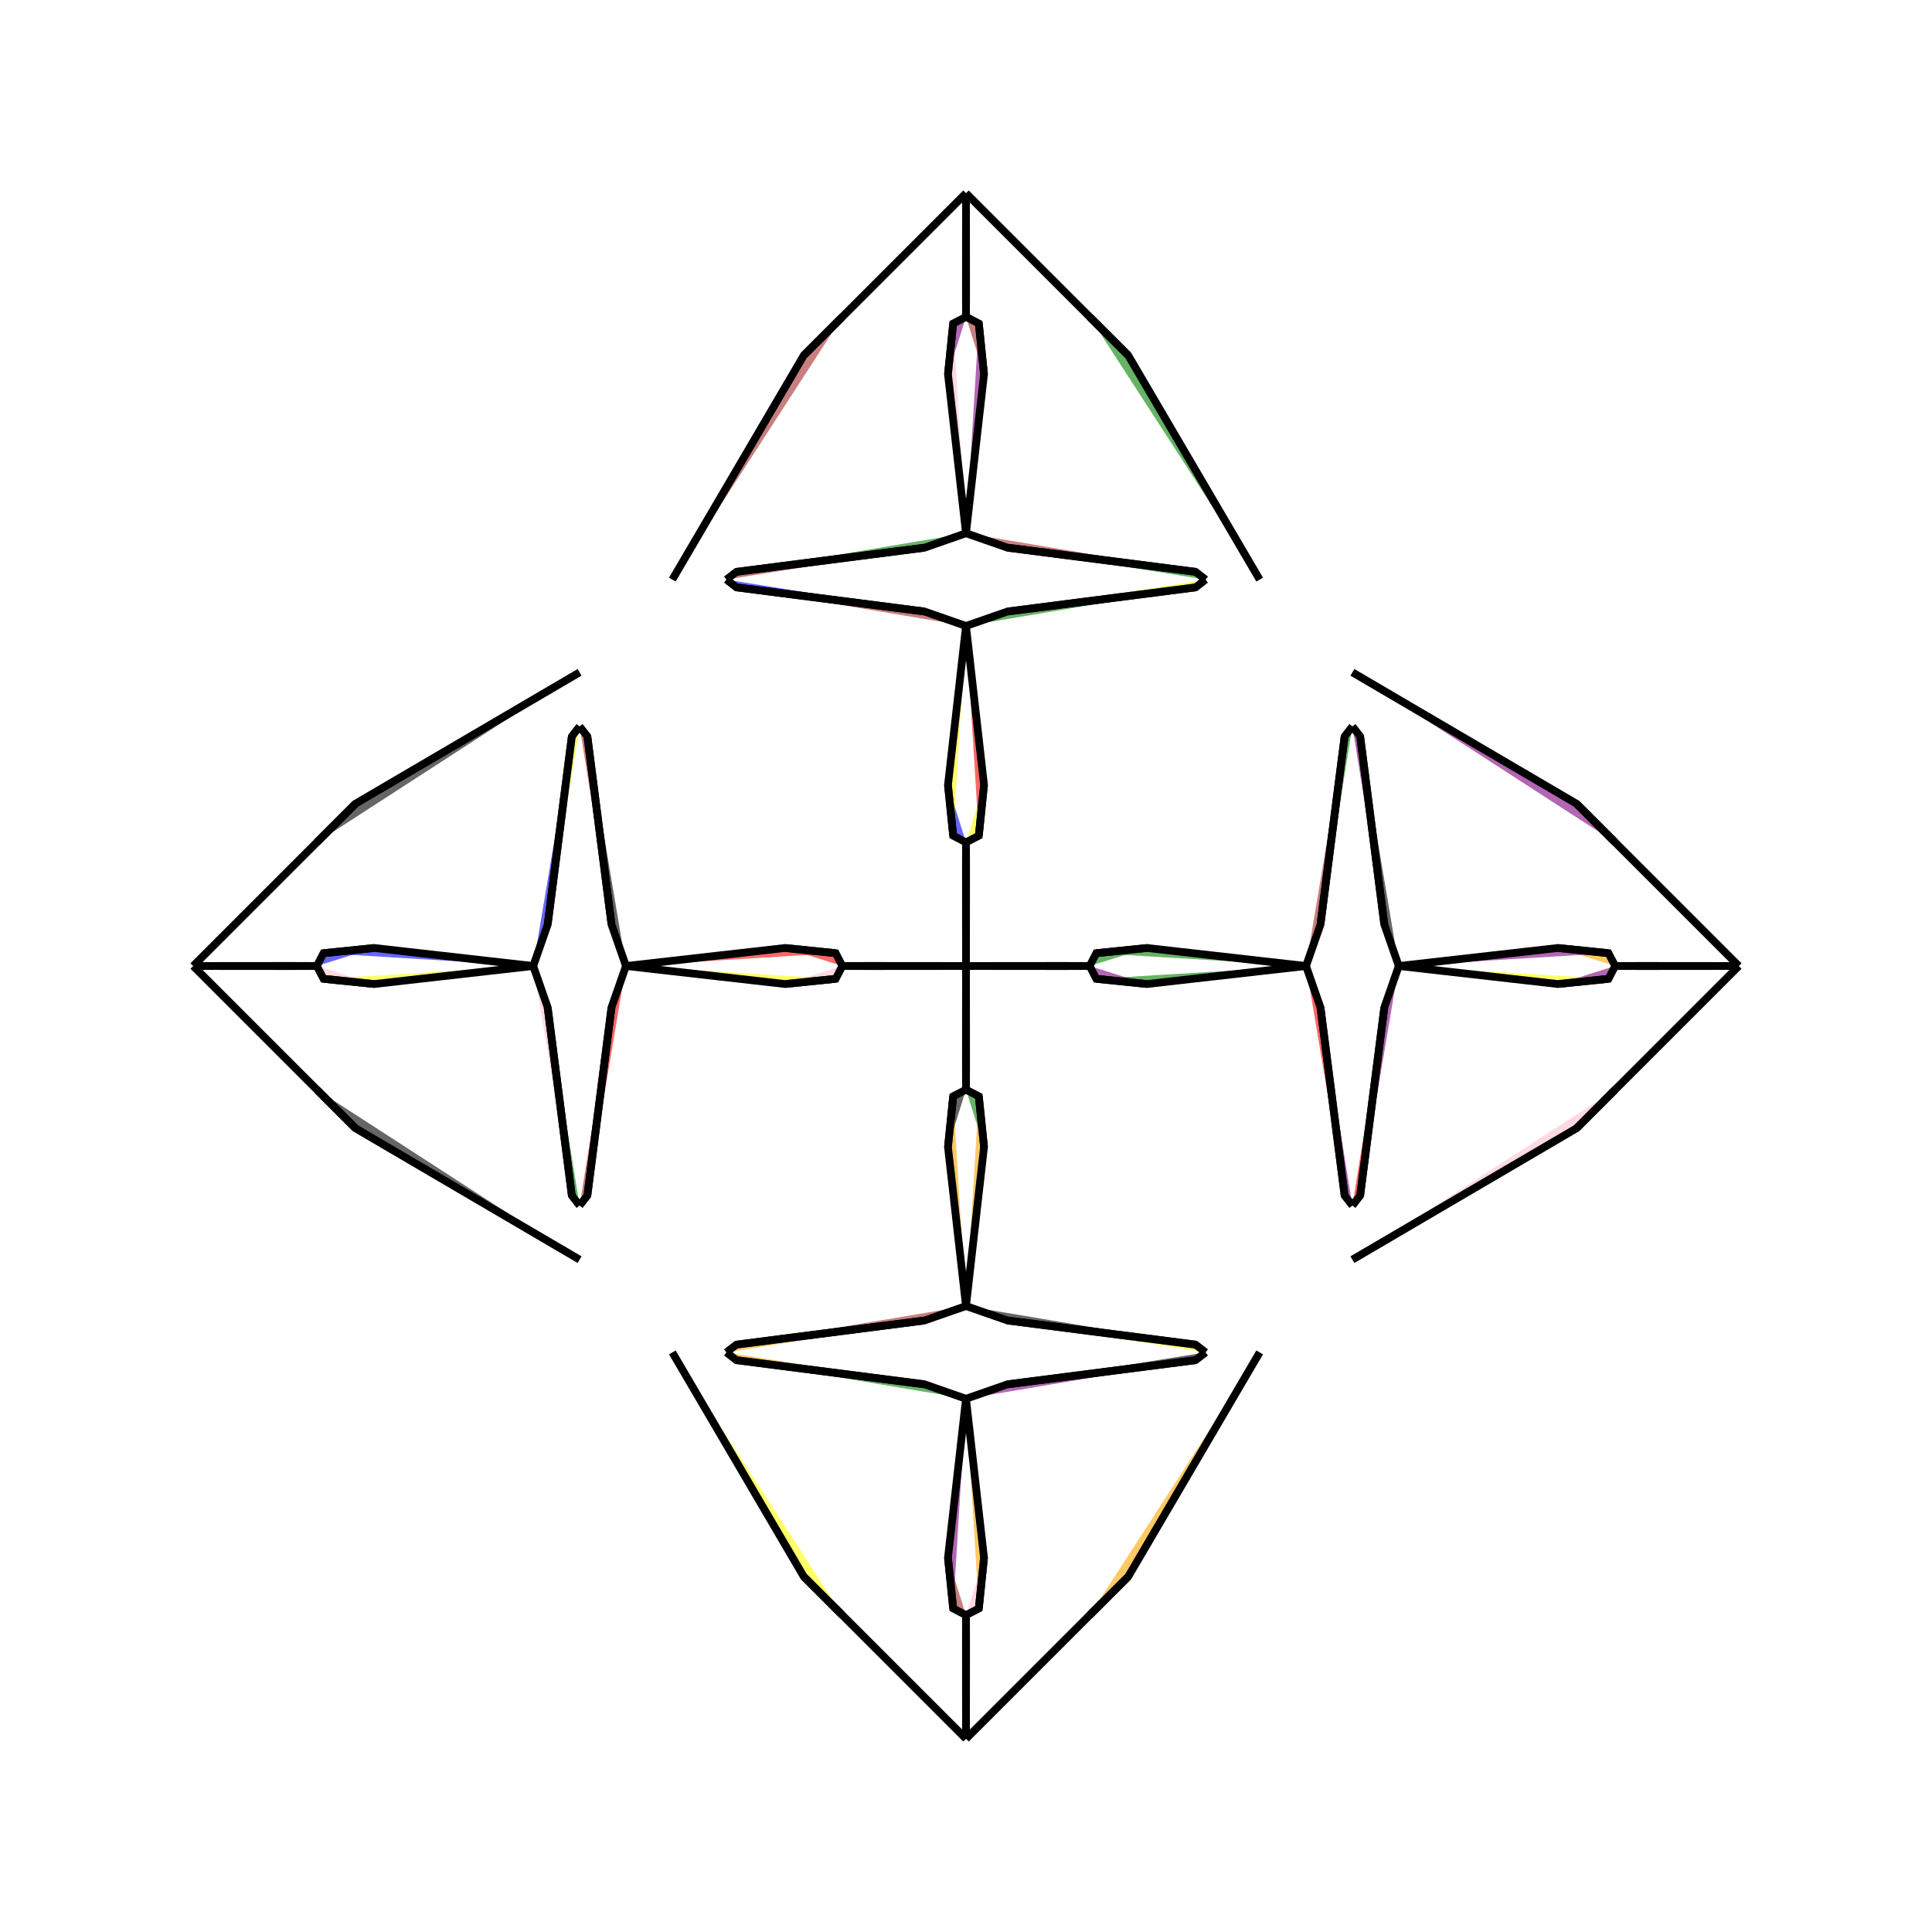
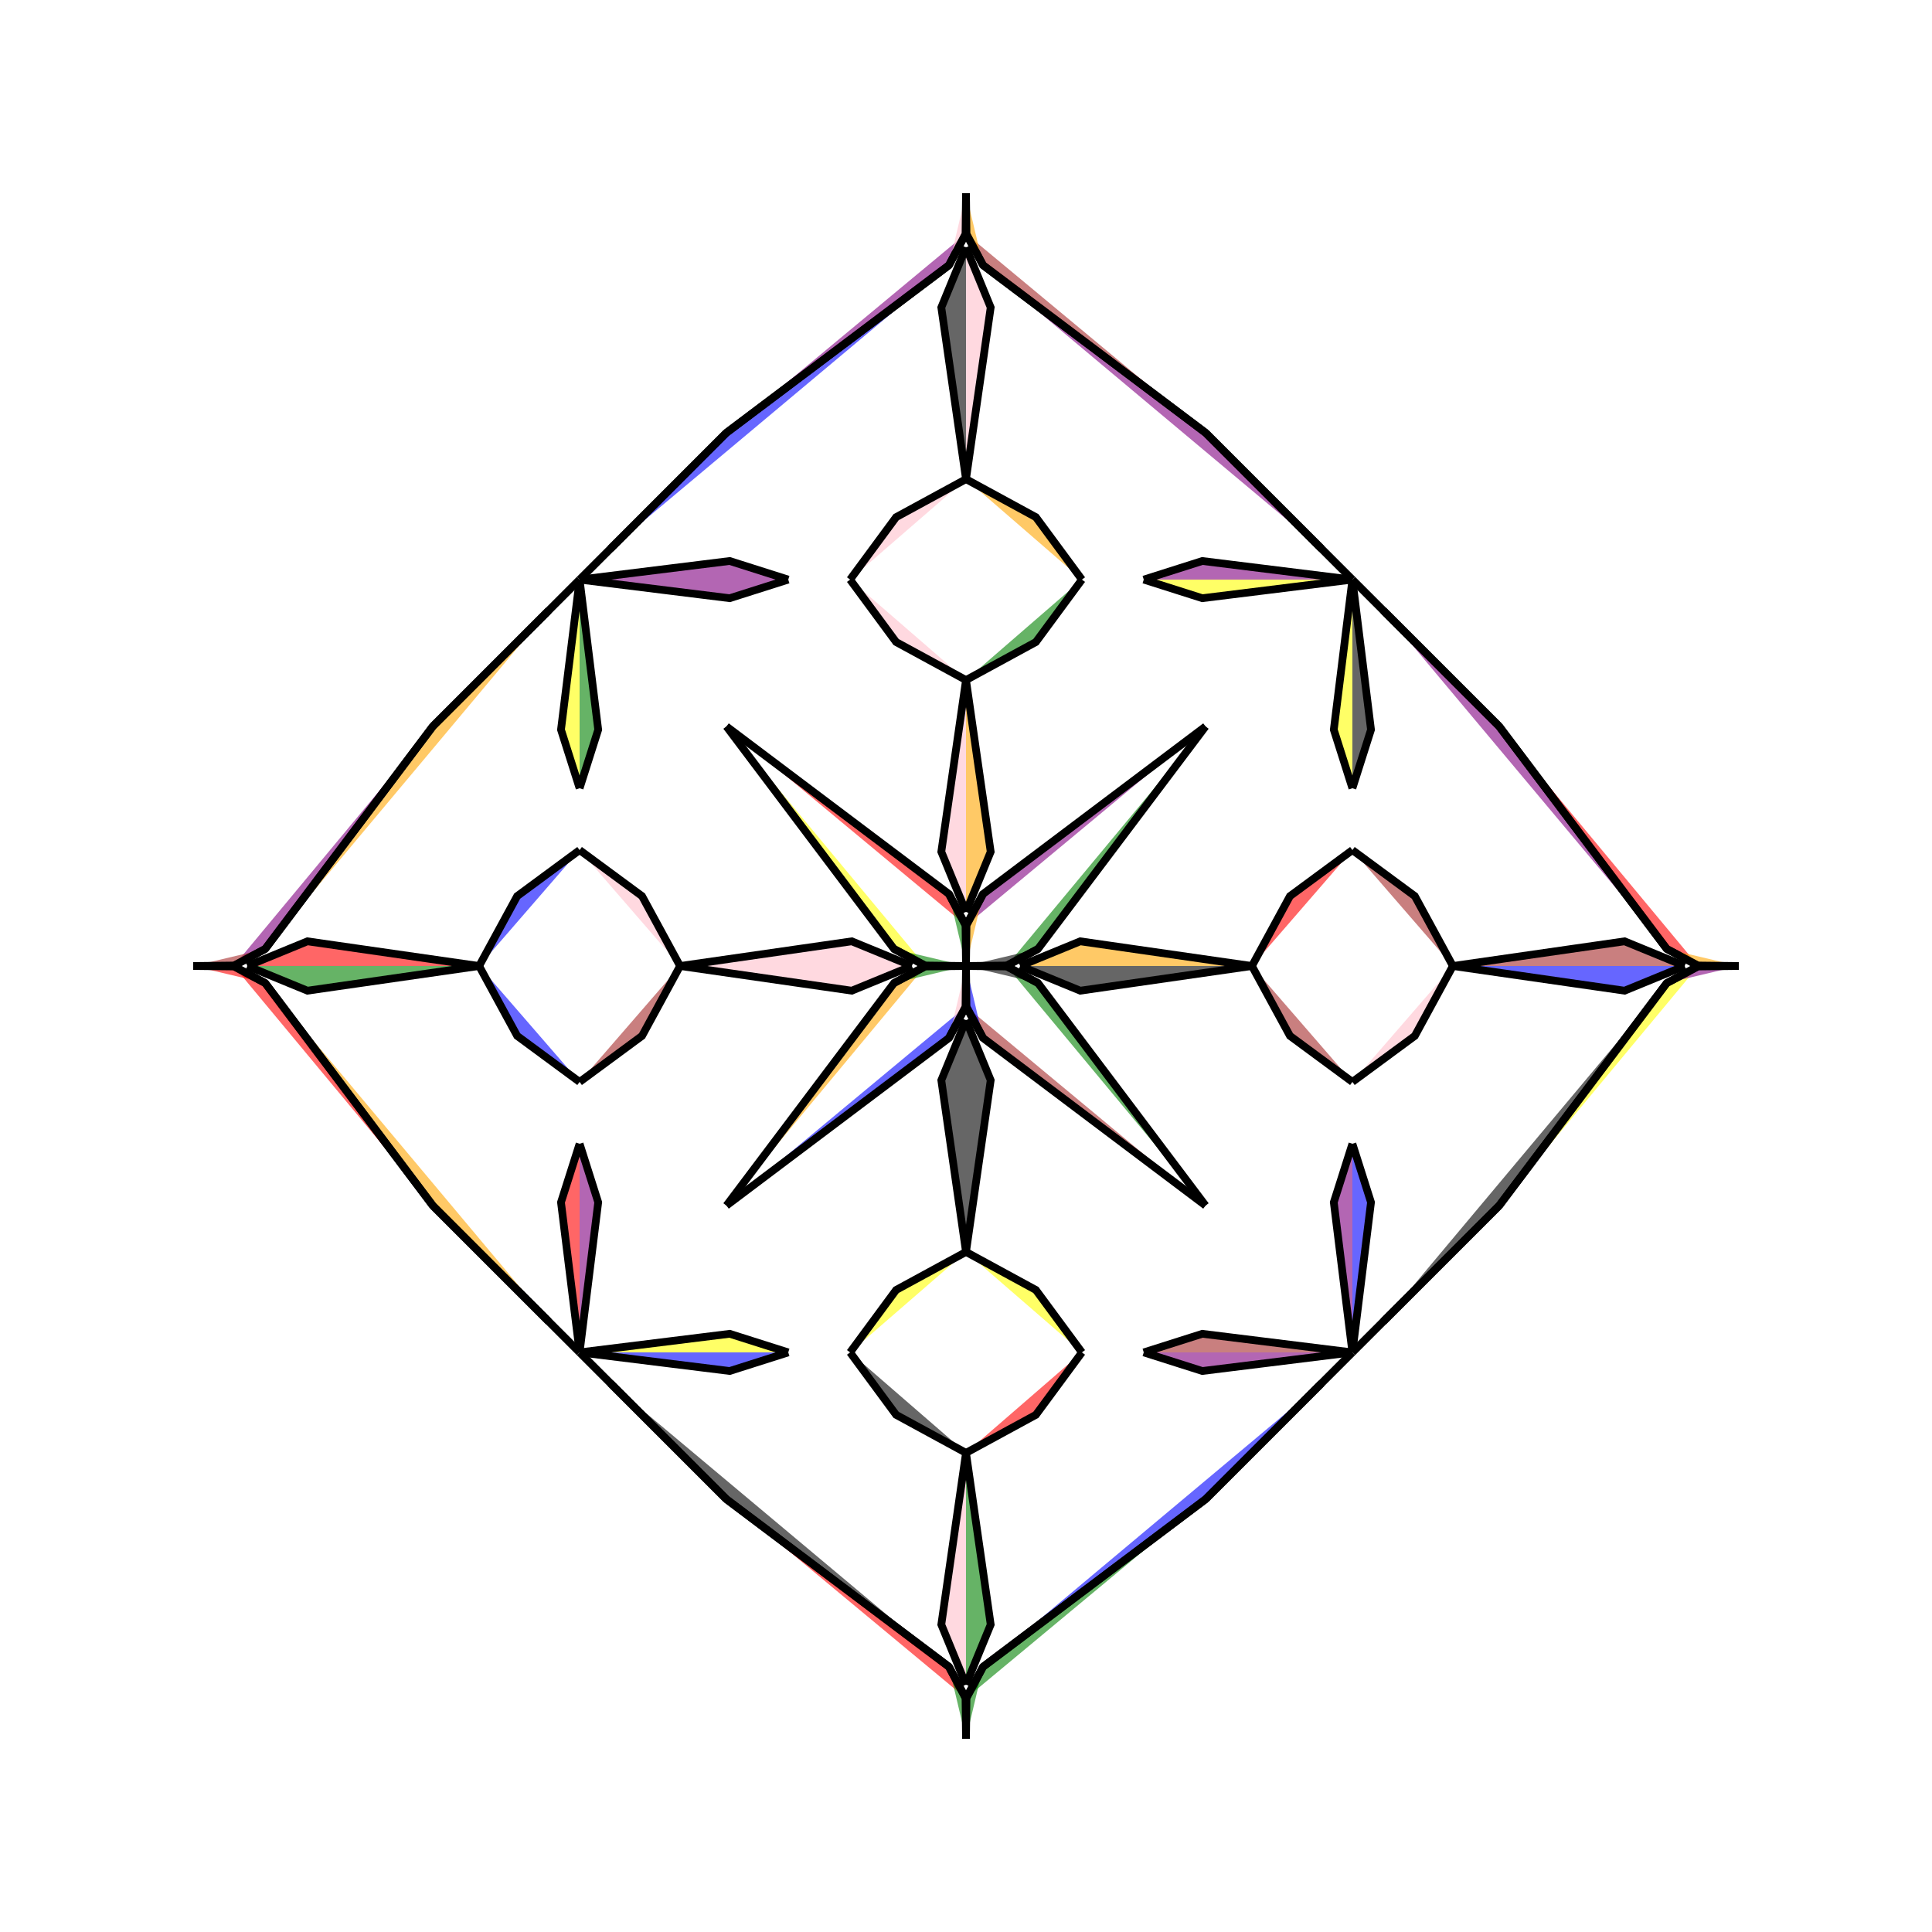
<svg xmlns="http://www.w3.org/2000/svg" width="250" height="250" viewBox="-125.0 -125.0 250 250">
  <defs>
</defs>
-   <path d="M0.0,-0.0 L12.574,-0.012 L16.0,-0.0" fill="yellow" fill-opacity="0.6" stroke="black" stroke-width="1" />
-   <path d="M0.0,-0.0 L12.574,0.012 L16.0,-0.0" fill="orange" fill-opacity="0.6" stroke="black" stroke-width="1" />
-   <path d="M21.0,79.0 L16.0,84.0 L0.0,100.0" fill="yellow" fill-opacity="0.6" stroke="black" stroke-width="1" />
-   <path d="M21.0,-79.0 L16.0,-84.0 L0.0,-100.0" fill="purple" fill-opacity="0.6" stroke="black" stroke-width="1" />
-   <path d="M16.0,-0.0 L16.86,-1.659 L23.435,-2.331" fill="green" fill-opacity="0.6" stroke="black" stroke-width="1" />
-   <path d="M16.0,-0.0 L16.86,1.659 L23.435,2.331" fill="purple" fill-opacity="0.6" stroke="black" stroke-width="1" />
-   <path d="M16.86,-1.659 L23.435,-2.331 L44.0,-0.0" fill="green" fill-opacity="0.6" stroke="black" stroke-width="1" />
-   <path d="M16.86,1.659 L23.435,2.331 L44.0,-0.0" fill="green" fill-opacity="0.6" stroke="black" stroke-width="1" />
-   <path d="M44.0,-0.0 L45.867,-5.358 L48.998,-29.712" fill="brown" fill-opacity="0.6" stroke="black" stroke-width="1" />
-   <path d="M44.0,-0.0 L45.867,5.358 L48.998,29.712" fill="red" fill-opacity="0.6" stroke="black" stroke-width="1" />
-   <path d="M45.867,-5.358 L48.998,-29.712 L50.0,-31.0" fill="green" fill-opacity="0.6" stroke="black" stroke-width="1" />
-   <path d="M45.867,5.358 L48.998,29.712 L50.0,31.0" fill="purple" fill-opacity="0.6" stroke="black" stroke-width="1" />
-   <path d="M38.0,50.0 L21.0,79.0 L16.0,84.0" fill="orange" fill-opacity="0.6" stroke="black" stroke-width="1" />
-   <path d="M38.0,-50.0 L21.0,-79.0 L16.0,-84.0" fill="green" fill-opacity="0.6" stroke="black" stroke-width="1" />
-   <path d="M0.0,-0.0 L-12.574,-0.012 L-16.0,-0.0" fill="orange" fill-opacity="0.6" stroke="black" stroke-width="1" />
-   <path d="M0.0,-0.0 L-12.574,0.012 L-16.0,-0.0" fill="purple" fill-opacity="0.6" stroke="black" stroke-width="1" />
-   <path d="M-21.0,79.0 L-16.0,84.0 L0.0,100.0" fill="purple" fill-opacity="0.6" stroke="black" stroke-width="1" />
-   <path d="M-21.0,-79.0 L-16.0,-84.0 L0.0,-100.0" fill="yellow" fill-opacity="0.6" stroke="black" stroke-width="1" />
-   <path d="M-16.0,-0.0 L-16.86,-1.659 L-23.435,-2.331" fill="red" fill-opacity="0.6" stroke="black" stroke-width="1" />
-   <path d="M-16.0,-0.0 L-16.86,1.659 L-23.435,2.331" fill="pink" fill-opacity="0.6" stroke="black" stroke-width="1" />
-   <path d="M-16.86,-1.659 L-23.435,-2.331 L-44.0,-0.0" fill="red" fill-opacity="0.6" stroke="black" stroke-width="1" />
-   <path d="M-16.86,1.659 L-23.435,2.331 L-44.0,-0.0" fill="yellow" fill-opacity="0.6" stroke="black" stroke-width="1" />
-   <path d="M-44.0,-0.0 L-45.867,-5.358 L-48.998,-29.712" fill="black" fill-opacity="0.6" stroke="black" stroke-width="1" />
-   <path d="M-44.0,-0.0 L-45.867,5.358 L-48.998,29.712" fill="red" fill-opacity="0.6" stroke="black" stroke-width="1" />
-   <path d="M-45.867,-5.358 L-48.998,-29.712 L-50.0,-31.0" fill="brown" fill-opacity="0.6" stroke="black" stroke-width="1" />
-   <path d="M-45.867,5.358 L-48.998,29.712 L-50.0,31.0" fill="brown" fill-opacity="0.6" stroke="black" stroke-width="1" />
-   <path d="M-38.0,50.0 L-21.0,79.0 L-16.0,84.0" fill="yellow" fill-opacity="0.6" stroke="black" stroke-width="1" />
-   <path d="M-38.0,-50.0 L-21.0,-79.0 L-16.0,-84.0" fill="brown" fill-opacity="0.6" stroke="black" stroke-width="1" />
-   <path d="M100.0,-0.0 L87.426,0.012 L84.0,-0.0" fill="blue" fill-opacity="0.6" stroke="black" stroke-width="1" />
-   <path d="M100.0,-0.0 L87.426,-0.012 L84.0,-0.0" fill="yellow" fill-opacity="0.6" stroke="black" stroke-width="1" />
-   <path d="M79.0,21.0 L84.0,16.0 L100.0,-0.0" fill="orange" fill-opacity="0.6" stroke="black" stroke-width="1" />
-   <path d="M79.0,-21.0 L84.0,-16.0 L100.0,-0.0" fill="red" fill-opacity="0.6" stroke="black" stroke-width="1" />
-   <path d="M84.0,-0.0 L83.14,1.659 L76.565,2.331" fill="purple" fill-opacity="0.6" stroke="black" stroke-width="1" />
-   <path d="M84.0,-0.0 L83.14,-1.659 L76.565,-2.331" fill="orange" fill-opacity="0.6" stroke="black" stroke-width="1" />
-   <path d="M83.14,1.659 L76.565,2.331 L56.0,-0.0" fill="yellow" fill-opacity="0.6" stroke="black" stroke-width="1" />
-   <path d="M83.14,-1.659 L76.565,-2.331 L56.0,-0.0" fill="purple" fill-opacity="0.6" stroke="black" stroke-width="1" />
-   <path d="M56.0,-0.0 L54.133,5.358 L51.002,29.712" fill="purple" fill-opacity="0.6" stroke="black" stroke-width="1" />
-   <path d="M56.0,-0.0 L54.133,-5.358 L51.002,-29.712" fill="black" fill-opacity="0.6" stroke="black" stroke-width="1" />
-   <path d="M54.133,5.358 L51.002,29.712 L50.0,31.0" fill="red" fill-opacity="0.6" stroke="black" stroke-width="1" />
-   <path d="M54.133,-5.358 L51.002,-29.712 L50.0,-31.0" fill="purple" fill-opacity="0.6" stroke="black" stroke-width="1" />
-   <path d="M50.0,38.0 L79.0,21.0 L84.0,16.0" fill="pink" fill-opacity="0.6" stroke="black" stroke-width="1" />
-   <path d="M50.0,-38.0 L79.0,-21.0 L84.0,-16.0" fill="purple" fill-opacity="0.6" stroke="black" stroke-width="1" />
-   <path d="M0.0,-0.0 L0.012,-12.574 L0.0,-16.0" fill="yellow" fill-opacity="0.6" stroke="black" stroke-width="1" />
-   <path d="M0.0,-0.0 L0.012,12.574 L0.0,16.0" fill="pink" fill-opacity="0.6" stroke="black" stroke-width="1" />
-   <path d="M0.0,100.0 L0.012,87.426 L0.0,84.0" fill="purple" fill-opacity="0.6" stroke="black" stroke-width="1" />
-   <path d="M0.0,-100.0 L0.012,-87.426 L0.0,-84.0" fill="orange" fill-opacity="0.6" stroke="black" stroke-width="1" />
-   <path d="M0.0,-16.0 L1.659,-16.86 L2.331,-23.435" fill="yellow" fill-opacity="0.6" stroke="black" stroke-width="1" />
-   <path d="M0.0,16.0 L1.659,16.86 L2.331,23.435" fill="green" fill-opacity="0.6" stroke="black" stroke-width="1" />
-   <path d="M0.0,84.0 L1.659,83.14 L2.331,76.565" fill="pink" fill-opacity="0.6" stroke="black" stroke-width="1" />
-   <path d="M0.0,-84.0 L1.659,-83.14 L2.331,-76.565" fill="brown" fill-opacity="0.6" stroke="black" stroke-width="1" />
-   <path d="M1.659,-16.86 L2.331,-23.435 L0.0,-44.0" fill="red" fill-opacity="0.6" stroke="black" stroke-width="1" />
-   <path d="M1.659,16.86 L2.331,23.435 L0.0,44.0" fill="orange" fill-opacity="0.6" stroke="black" stroke-width="1" />
-   <path d="M1.659,83.14 L2.331,76.565 L0.0,56.0" fill="orange" fill-opacity="0.6" stroke="black" stroke-width="1" />
-   <path d="M1.659,-83.14 L2.331,-76.565 L0.0,-56.0" fill="purple" fill-opacity="0.6" stroke="black" stroke-width="1" />
-   <path d="M0.0,-44.0 L5.358,-45.867 L29.712,-48.998" fill="green" fill-opacity="0.6" stroke="black" stroke-width="1" />
-   <path d="M0.0,44.0 L5.358,45.867 L29.712,48.998" fill="black" fill-opacity="0.6" stroke="black" stroke-width="1" />
-   <path d="M0.0,56.0 L5.358,54.133 L29.712,51.002" fill="purple" fill-opacity="0.6" stroke="black" stroke-width="1" />
-   <path d="M0.0,-56.0 L5.358,-54.133 L29.712,-51.002" fill="brown" fill-opacity="0.6" stroke="black" stroke-width="1" />
-   <path d="M5.358,-45.867 L29.712,-48.998 L31.0,-50.0" fill="yellow" fill-opacity="0.6" stroke="black" stroke-width="1" />
-   <path d="M5.358,45.867 L29.712,48.998 L31.0,50.0" fill="yellow" fill-opacity="0.6" stroke="black" stroke-width="1" />
-   <path d="M5.358,54.133 L29.712,51.002 L31.0,50.0" fill="black" fill-opacity="0.6" stroke="black" stroke-width="1" />
-   <path d="M5.358,-54.133 L29.712,-51.002 L31.0,-50.0" fill="green" fill-opacity="0.6" stroke="black" stroke-width="1" />
-   <path d="M0.0,100.0 L-0.012,87.426 L0.0,84.0" fill="red" fill-opacity="0.6" stroke="black" stroke-width="1" />
-   <path d="M0.0,-0.0 L-0.012,-12.574 L0.0,-16.0" fill="pink" fill-opacity="0.6" stroke="black" stroke-width="1" />
-   <path d="M0.0,-0.0 L-0.012,12.574 L0.0,16.0" fill="red" fill-opacity="0.6" stroke="black" stroke-width="1" />
-   <path d="M0.0,-100.0 L-0.012,-87.426 L0.0,-84.0" fill="red" fill-opacity="0.6" stroke="black" stroke-width="1" />
-   <path d="M0.0,84.0 L-1.659,83.14 L-2.331,76.565" fill="brown" fill-opacity="0.6" stroke="black" stroke-width="1" />
-   <path d="M0.0,-16.0 L-1.659,-16.86 L-2.331,-23.435" fill="blue" fill-opacity="0.6" stroke="black" stroke-width="1" />
-   <path d="M0.0,16.0 L-1.659,16.86 L-2.331,23.435" fill="black" fill-opacity="0.6" stroke="black" stroke-width="1" />
-   <path d="M0.0,-84.0 L-1.659,-83.14 L-2.331,-76.565" fill="purple" fill-opacity="0.6" stroke="black" stroke-width="1" />
-   <path d="M-1.659,83.14 L-2.331,76.565 L0.0,56.0" fill="purple" fill-opacity="0.6" stroke="black" stroke-width="1" />
-   <path d="M-1.659,-16.86 L-2.331,-23.435 L0.0,-44.0" fill="yellow" fill-opacity="0.6" stroke="black" stroke-width="1" />
-   <path d="M-1.659,16.86 L-2.331,23.435 L0.0,44.0" fill="orange" fill-opacity="0.6" stroke="black" stroke-width="1" />
-   <path d="M-1.659,-83.14 L-2.331,-76.565 L0.0,-56.0" fill="pink" fill-opacity="0.6" stroke="black" stroke-width="1" />
-   <path d="M0.0,56.0 L-5.358,54.133 L-29.712,51.002" fill="green" fill-opacity="0.6" stroke="black" stroke-width="1" />
-   <path d="M0.0,-44.0 L-5.358,-45.867 L-29.712,-48.998" fill="brown" fill-opacity="0.6" stroke="black" stroke-width="1" />
-   <path d="M0.0,44.0 L-5.358,45.867 L-29.712,48.998" fill="brown" fill-opacity="0.6" stroke="black" stroke-width="1" />
-   <path d="M0.0,-56.0 L-5.358,-54.133 L-29.712,-51.002" fill="green" fill-opacity="0.6" stroke="black" stroke-width="1" />
-   <path d="M-5.358,54.133 L-29.712,51.002 L-31.0,50.0" fill="orange" fill-opacity="0.6" stroke="black" stroke-width="1" />
-   <path d="M-5.358,-45.867 L-29.712,-48.998 L-31.0,-50.0" fill="blue" fill-opacity="0.6" stroke="black" stroke-width="1" />
-   <path d="M-5.358,45.867 L-29.712,48.998 L-31.0,50.0" fill="orange" fill-opacity="0.6" stroke="black" stroke-width="1" />
-   <path d="M-5.358,-54.133 L-29.712,-51.002 L-31.0,-50.0" fill="brown" fill-opacity="0.6" stroke="black" stroke-width="1" />
-   <path d="M-100.0,-0.0 L-87.426,-0.012 L-84.0,-0.0" fill="green" fill-opacity="0.6" stroke="black" stroke-width="1" />
-   <path d="M-100.0,-0.0 L-87.426,0.012 L-84.0,-0.0" fill="yellow" fill-opacity="0.6" stroke="black" stroke-width="1" />
-   <path d="M-79.0,-21.0 L-84.0,-16.0 L-100.0,-0.0" fill="purple" fill-opacity="0.6" stroke="black" stroke-width="1" />
-   <path d="M-79.0,21.0 L-84.0,16.0 L-100.0,-0.0" fill="pink" fill-opacity="0.6" stroke="black" stroke-width="1" />
-   <path d="M-84.0,-0.0 L-83.14,-1.659 L-76.565,-2.331" fill="blue" fill-opacity="0.6" stroke="black" stroke-width="1" />
-   <path d="M-84.0,-0.0 L-83.14,1.659 L-76.565,2.331" fill="pink" fill-opacity="0.6" stroke="black" stroke-width="1" />
-   <path d="M-83.14,-1.659 L-76.565,-2.331 L-56.0,-0.0" fill="blue" fill-opacity="0.6" stroke="black" stroke-width="1" />
-   <path d="M-83.14,1.659 L-76.565,2.331 L-56.0,-0.0" fill="yellow" fill-opacity="0.6" stroke="black" stroke-width="1" />
-   <path d="M-56.0,-0.0 L-54.133,-5.358 L-51.002,-29.712" fill="blue" fill-opacity="0.6" stroke="black" stroke-width="1" />
-   <path d="M-56.0,-0.0 L-54.133,5.358 L-51.002,29.712" fill="pink" fill-opacity="0.6" stroke="black" stroke-width="1" />
-   <path d="M-54.133,-5.358 L-51.002,-29.712 L-50.0,-31.0" fill="yellow" fill-opacity="0.6" stroke="black" stroke-width="1" />
-   <path d="M-54.133,5.358 L-51.002,29.712 L-50.0,31.0" fill="green" fill-opacity="0.6" stroke="black" stroke-width="1" />
-   <path d="M-50.0,-38.0 L-79.0,-21.0 L-84.0,-16.0" fill="black" fill-opacity="0.6" stroke="black" stroke-width="1" />
-   <path d="M-50.0,38.0 L-79.0,21.0 L-84.0,16.0" fill="black" fill-opacity="0.6" stroke="black" stroke-width="1" />
+   <path d="M7.0,-0.0 L14.782,-3.195 L37.0,-0.0" fill="orange" fill-opacity="0.6" stroke="black" stroke-width="1" />
+   <path d="M7.0,-0.0 L14.782,3.195 L37.0,-0.0" fill="black" fill-opacity="0.6" stroke="black" stroke-width="1" />
+   <path d="M37.0,-0.0 L41.921,-9.043 L50.0,-15.0" fill="red" fill-opacity="0.6" stroke="black" stroke-width="1" />
+   <path d="M37.0,-0.0 L41.921,9.043 L50.0,15.0" fill="brown" fill-opacity="0.6" stroke="black" stroke-width="1" />
+   <path d="M50.0,-23.0 L47.593,-30.578 L50.0,-50.0" fill="yellow" fill-opacity="0.6" stroke="black" stroke-width="1" />
+   <path d="M50.0,23.0 L47.593,30.578 L50.0,50.0" fill="purple" fill-opacity="0.6" stroke="black" stroke-width="1" />
+   <path d="M50.0,50.0 L46.0,54.0 L31.0,69.0" fill="red" fill-opacity="0.6" stroke="black" stroke-width="1" />
+   <path d="M50.0,-50.0 L46.0,-54.0 L31.0,-69.0" fill="purple" fill-opacity="0.6" stroke="black" stroke-width="1" />
+   <path d="M46.0,54.0 L31.0,69.0 L2.202,90.688" fill="blue" fill-opacity="0.6" stroke="black" stroke-width="1" />
+   <path d="M46.0,-54.0 L31.0,-69.0 L2.202,-90.688" fill="purple" fill-opacity="0.6" stroke="black" stroke-width="1" />
+   <path d="M31.0,-31.0 L9.312,-2.202 L5.296,-0.063" fill="green" fill-opacity="0.6" stroke="black" stroke-width="1" />
+   <path d="M31.0,31.0 L9.312,2.202 L5.296,0.063" fill="green" fill-opacity="0.6" stroke="black" stroke-width="1" />
+   <path d="M9.312,-2.202 L5.296,-0.063 L0.0,-0.0" fill="black" fill-opacity="0.6" stroke="black" stroke-width="1" />
+   <path d="M9.312,2.202 L5.296,0.063 L0.0,-0.0" fill="black" fill-opacity="0.6" stroke="black" stroke-width="1" />
+   <path d="M-7.0,-0.0 L-14.782,-3.195 L-37.0,-0.0" fill="pink" fill-opacity="0.6" stroke="black" stroke-width="1" />
+   <path d="M-7.0,-0.0 L-14.782,3.195 L-37.0,-0.0" fill="pink" fill-opacity="0.6" stroke="black" stroke-width="1" />
+   <path d="M-37.0,-0.0 L-41.921,-9.043 L-50.0,-15.0" fill="pink" fill-opacity="0.6" stroke="black" stroke-width="1" />
+   <path d="M-37.0,-0.0 L-41.921,9.043 L-50.0,15.0" fill="brown" fill-opacity="0.6" stroke="black" stroke-width="1" />
+   <path d="M-50.0,-23.0 L-47.593,-30.578 L-50.0,-50.0" fill="green" fill-opacity="0.6" stroke="black" stroke-width="1" />
+   <path d="M-50.0,23.0 L-47.593,30.578 L-50.0,50.0" fill="purple" fill-opacity="0.6" stroke="black" stroke-width="1" />
+   <path d="M-50.0,50.0 L-46.0,54.0 L-31.0,69.0" fill="green" fill-opacity="0.6" stroke="black" stroke-width="1" />
+   <path d="M-50.0,-50.0 L-46.0,-54.0 L-31.0,-69.0" fill="orange" fill-opacity="0.6" stroke="black" stroke-width="1" />
+   <path d="M-46.0,54.0 L-31.0,69.0 L-2.202,90.688" fill="black" fill-opacity="0.6" stroke="black" stroke-width="1" />
+   <path d="M-46.0,-54.0 L-31.0,-69.0 L-2.202,-90.688" fill="blue" fill-opacity="0.6" stroke="black" stroke-width="1" />
+   <path d="M-31.0,-31.0 L-9.312,-2.202 L-5.296,-0.063" fill="yellow" fill-opacity="0.6" stroke="black" stroke-width="1" />
+   <path d="M-31.0,31.0 L-9.312,2.202 L-5.296,0.063" fill="orange" fill-opacity="0.6" stroke="black" stroke-width="1" />
+   <path d="M-9.312,-2.202 L-5.296,-0.063 L0.0,-0.0" fill="green" fill-opacity="0.6" stroke="black" stroke-width="1" />
+   <path d="M-9.312,2.202 L-5.296,0.063 L0.0,-0.0" fill="green" fill-opacity="0.6" stroke="black" stroke-width="1" />
+   <path d="M93.0,-0.0 L85.218,3.195 L63.0,-0.0" fill="blue" fill-opacity="0.6" stroke="black" stroke-width="1" />
+   <path d="M93.0,-0.0 L85.218,-3.195 L63.0,-0.0" fill="brown" fill-opacity="0.6" stroke="black" stroke-width="1" />
+   <path d="M63.0,-0.0 L58.079,9.043 L50.0,15.0" fill="pink" fill-opacity="0.6" stroke="black" stroke-width="1" />
+   <path d="M63.0,-0.0 L58.079,-9.043 L50.0,-15.0" fill="brown" fill-opacity="0.6" stroke="black" stroke-width="1" />
+   <path d="M50.0,23.0 L52.407,30.578 L50.0,50.0" fill="blue" fill-opacity="0.6" stroke="black" stroke-width="1" />
+   <path d="M50.0,-23.0 L52.407,-30.578 L50.0,-50.0" fill="black" fill-opacity="0.6" stroke="black" stroke-width="1" />
+   <path d="M50.0,50.0 L54.0,46.0 L69.0,31.0" fill="black" fill-opacity="0.6" stroke="black" stroke-width="1" />
+   <path d="M50.0,-50.0 L54.0,-46.0 L69.0,-31.0" fill="brown" fill-opacity="0.6" stroke="black" stroke-width="1" />
+   <path d="M54.0,46.0 L69.0,31.0 L90.688,2.202" fill="black" fill-opacity="0.6" stroke="black" stroke-width="1" />
+   <path d="M54.0,-46.0 L69.0,-31.0 L90.688,-2.202" fill="purple" fill-opacity="0.6" stroke="black" stroke-width="1" />
+   <path d="M69.0,31.0 L90.688,2.202 L94.704,0.063" fill="yellow" fill-opacity="0.6" stroke="black" stroke-width="1" />
+   <path d="M69.0,-31.0 L90.688,-2.202 L94.704,-0.063" fill="red" fill-opacity="0.6" stroke="black" stroke-width="1" />
+   <path d="M90.688,2.202 L94.704,0.063 L100.0,-0.0" fill="purple" fill-opacity="0.6" stroke="black" stroke-width="1" />
+   <path d="M90.688,-2.202 L94.704,-0.063 L100.0,-0.0" fill="orange" fill-opacity="0.6" stroke="black" stroke-width="1" />
+   <path d="M0.0,-7.0 L3.195,-14.782 L0.0,-37.0" fill="orange" fill-opacity="0.6" stroke="black" stroke-width="1" />
+   <path d="M0.0,7.0 L3.195,14.782 L0.0,37.0" fill="black" fill-opacity="0.6" stroke="black" stroke-width="1" />
+   <path d="M0.0,93.0 L3.195,85.218 L0.0,63.0" fill="green" fill-opacity="0.6" stroke="black" stroke-width="1" />
+   <path d="M0.0,-93.0 L3.195,-85.218 L0.0,-63.0" fill="pink" fill-opacity="0.6" stroke="black" stroke-width="1" />
+   <path d="M0.0,-37.0 L9.043,-41.921 L15.0,-50.0" fill="green" fill-opacity="0.6" stroke="black" stroke-width="1" />
+   <path d="M0.0,37.0 L9.043,41.921 L15.0,50.0" fill="yellow" fill-opacity="0.6" stroke="black" stroke-width="1" />
+   <path d="M0.0,63.0 L9.043,58.079 L15.0,50.0" fill="red" fill-opacity="0.6" stroke="black" stroke-width="1" />
+   <path d="M0.0,-63.0 L9.043,-58.079 L15.0,-50.0" fill="orange" fill-opacity="0.6" stroke="black" stroke-width="1" />
+   <path d="M23.0,-50.0 L30.578,-47.593 L50.0,-50.0" fill="yellow" fill-opacity="0.6" stroke="black" stroke-width="1" />
+   <path d="M23.0,50.0 L30.578,47.593 L50.0,50.0" fill="brown" fill-opacity="0.6" stroke="black" stroke-width="1" />
+   <path d="M23.0,50.0 L30.578,52.407 L50.0,50.0" fill="purple" fill-opacity="0.6" stroke="black" stroke-width="1" />
+   <path d="M23.0,-50.0 L30.578,-52.407 L50.0,-50.0" fill="purple" fill-opacity="0.6" stroke="black" stroke-width="1" />
+   <path d="M31.0,-31.0 L2.202,-9.312 L0.063,-5.296" fill="purple" fill-opacity="0.6" stroke="black" stroke-width="1" />
+   <path d="M31.0,31.0 L2.202,9.312 L0.063,5.296" fill="brown" fill-opacity="0.6" stroke="black" stroke-width="1" />
+   <path d="M31.0,69.0 L2.202,90.688 L0.063,94.704" fill="green" fill-opacity="0.6" stroke="black" stroke-width="1" />
+   <path d="M31.0,-69.0 L2.202,-90.688 L0.063,-94.704" fill="brown" fill-opacity="0.6" stroke="black" stroke-width="1" />
+   <path d="M2.202,-9.312 L0.063,-5.296 L0.0,-0.0" fill="orange" fill-opacity="0.6" stroke="black" stroke-width="1" />
+   <path d="M2.202,9.312 L0.063,5.296 L0.0,-0.0" fill="blue" fill-opacity="0.6" stroke="black" stroke-width="1" />
+   <path d="M2.202,90.688 L0.063,94.704 L0.0,100.0" fill="green" fill-opacity="0.6" stroke="black" stroke-width="1" />
+   <path d="M2.202,-90.688 L0.063,-94.704 L0.0,-100.0" fill="orange" fill-opacity="0.6" stroke="black" stroke-width="1" />
+   <path d="M0.0,93.0 L-3.195,85.218 L0.0,63.0" fill="pink" fill-opacity="0.6" stroke="black" stroke-width="1" />
+   <path d="M0.0,-7.0 L-3.195,-14.782 L0.0,-37.0" fill="pink" fill-opacity="0.6" stroke="black" stroke-width="1" />
+   <path d="M0.0,7.0 L-3.195,14.782 L0.0,37.0" fill="black" fill-opacity="0.6" stroke="black" stroke-width="1" />
+   <path d="M0.0,-93.0 L-3.195,-85.218 L0.0,-63.0" fill="black" fill-opacity="0.6" stroke="black" stroke-width="1" />
+   <path d="M0.0,63.0 L-9.043,58.079 L-15.0,50.0" fill="black" fill-opacity="0.6" stroke="black" stroke-width="1" />
+   <path d="M0.0,-37.0 L-9.043,-41.921 L-15.0,-50.0" fill="pink" fill-opacity="0.6" stroke="black" stroke-width="1" />
+   <path d="M0.0,37.0 L-9.043,41.921 L-15.0,50.0" fill="yellow" fill-opacity="0.6" stroke="black" stroke-width="1" />
+   <path d="M0.0,-63.0 L-9.043,-58.079 L-15.0,-50.0" fill="pink" fill-opacity="0.6" stroke="black" stroke-width="1" />
+   <path d="M-23.0,50.0 L-30.578,52.407 L-50.0,50.0" fill="blue" fill-opacity="0.6" stroke="black" stroke-width="1" />
+   <path d="M-23.0,-50.0 L-30.578,-47.593 L-50.0,-50.0" fill="purple" fill-opacity="0.6" stroke="black" stroke-width="1" />
+   <path d="M-23.0,50.0 L-30.578,47.593 L-50.0,50.0" fill="yellow" fill-opacity="0.6" stroke="black" stroke-width="1" />
+   <path d="M-23.0,-50.0 L-30.578,-52.407 L-50.0,-50.0" fill="purple" fill-opacity="0.6" stroke="black" stroke-width="1" />
+   <path d="M-31.0,69.0 L-2.202,90.688 L-0.063,94.704" fill="red" fill-opacity="0.6" stroke="black" stroke-width="1" />
+   <path d="M-31.0,-31.0 L-2.202,-9.312 L-0.063,-5.296" fill="red" fill-opacity="0.6" stroke="black" stroke-width="1" />
+   <path d="M-31.0,31.0 L-2.202,9.312 L-0.063,5.296" fill="blue" fill-opacity="0.6" stroke="black" stroke-width="1" />
+   <path d="M-31.0,-69.0 L-2.202,-90.688 L-0.063,-94.704" fill="purple" fill-opacity="0.6" stroke="black" stroke-width="1" />
+   <path d="M-2.202,90.688 L-0.063,94.704 L0.0,100.0" fill="green" fill-opacity="0.6" stroke="black" stroke-width="1" />
+   <path d="M-2.202,-9.312 L-0.063,-5.296 L0.0,-0.0" fill="green" fill-opacity="0.6" stroke="black" stroke-width="1" />
+   <path d="M-2.202,9.312 L-0.063,5.296 L0.0,-0.0" fill="pink" fill-opacity="0.6" stroke="black" stroke-width="1" />
+   <path d="M-2.202,-90.688 L-0.063,-94.704 L0.0,-100.0" fill="pink" fill-opacity="0.6" stroke="black" stroke-width="1" />
+   <path d="M-93.0,-0.0 L-85.218,-3.195 L-63.0,-0.0" fill="red" fill-opacity="0.6" stroke="black" stroke-width="1" />
+   <path d="M-93.0,-0.0 L-85.218,3.195 L-63.0,-0.0" fill="green" fill-opacity="0.6" stroke="black" stroke-width="1" />
+   <path d="M-63.0,-0.0 L-58.079,-9.043 L-50.0,-15.0" fill="blue" fill-opacity="0.6" stroke="black" stroke-width="1" />
+   <path d="M-63.0,-0.0 L-58.079,9.043 L-50.0,15.0" fill="blue" fill-opacity="0.6" stroke="black" stroke-width="1" />
+   <path d="M-50.0,-23.0 L-52.407,-30.578 L-50.0,-50.0" fill="yellow" fill-opacity="0.6" stroke="black" stroke-width="1" />
+   <path d="M-50.0,23.0 L-52.407,30.578 L-50.0,50.0" fill="red" fill-opacity="0.6" stroke="black" stroke-width="1" />
+   <path d="M-50.0,-50.0 L-54.0,-46.0 L-69.0,-31.0" fill="purple" fill-opacity="0.6" stroke="black" stroke-width="1" />
+   <path d="M-50.0,50.0 L-54.0,46.0 L-69.0,31.0" fill="brown" fill-opacity="0.6" stroke="black" stroke-width="1" />
+   <path d="M-54.0,-46.0 L-69.0,-31.0 L-90.688,-2.202" fill="orange" fill-opacity="0.6" stroke="black" stroke-width="1" />
+   <path d="M-54.0,46.0 L-69.0,31.0 L-90.688,2.202" fill="orange" fill-opacity="0.6" stroke="black" stroke-width="1" />
+   <path d="M-69.0,-31.0 L-90.688,-2.202 L-94.704,-0.063" fill="purple" fill-opacity="0.6" stroke="black" stroke-width="1" />
+   <path d="M-69.0,31.0 L-90.688,2.202 L-94.704,0.063" fill="red" fill-opacity="0.6" stroke="black" stroke-width="1" />
+   <path d="M-90.688,-2.202 L-94.704,-0.063 L-100.0,-0.0" fill="brown" fill-opacity="0.6" stroke="black" stroke-width="1" />
+   <path d="M-90.688,2.202 L-94.704,0.063 L-100.0,-0.0" fill="red" fill-opacity="0.6" stroke="black" stroke-width="1" />
</svg>
